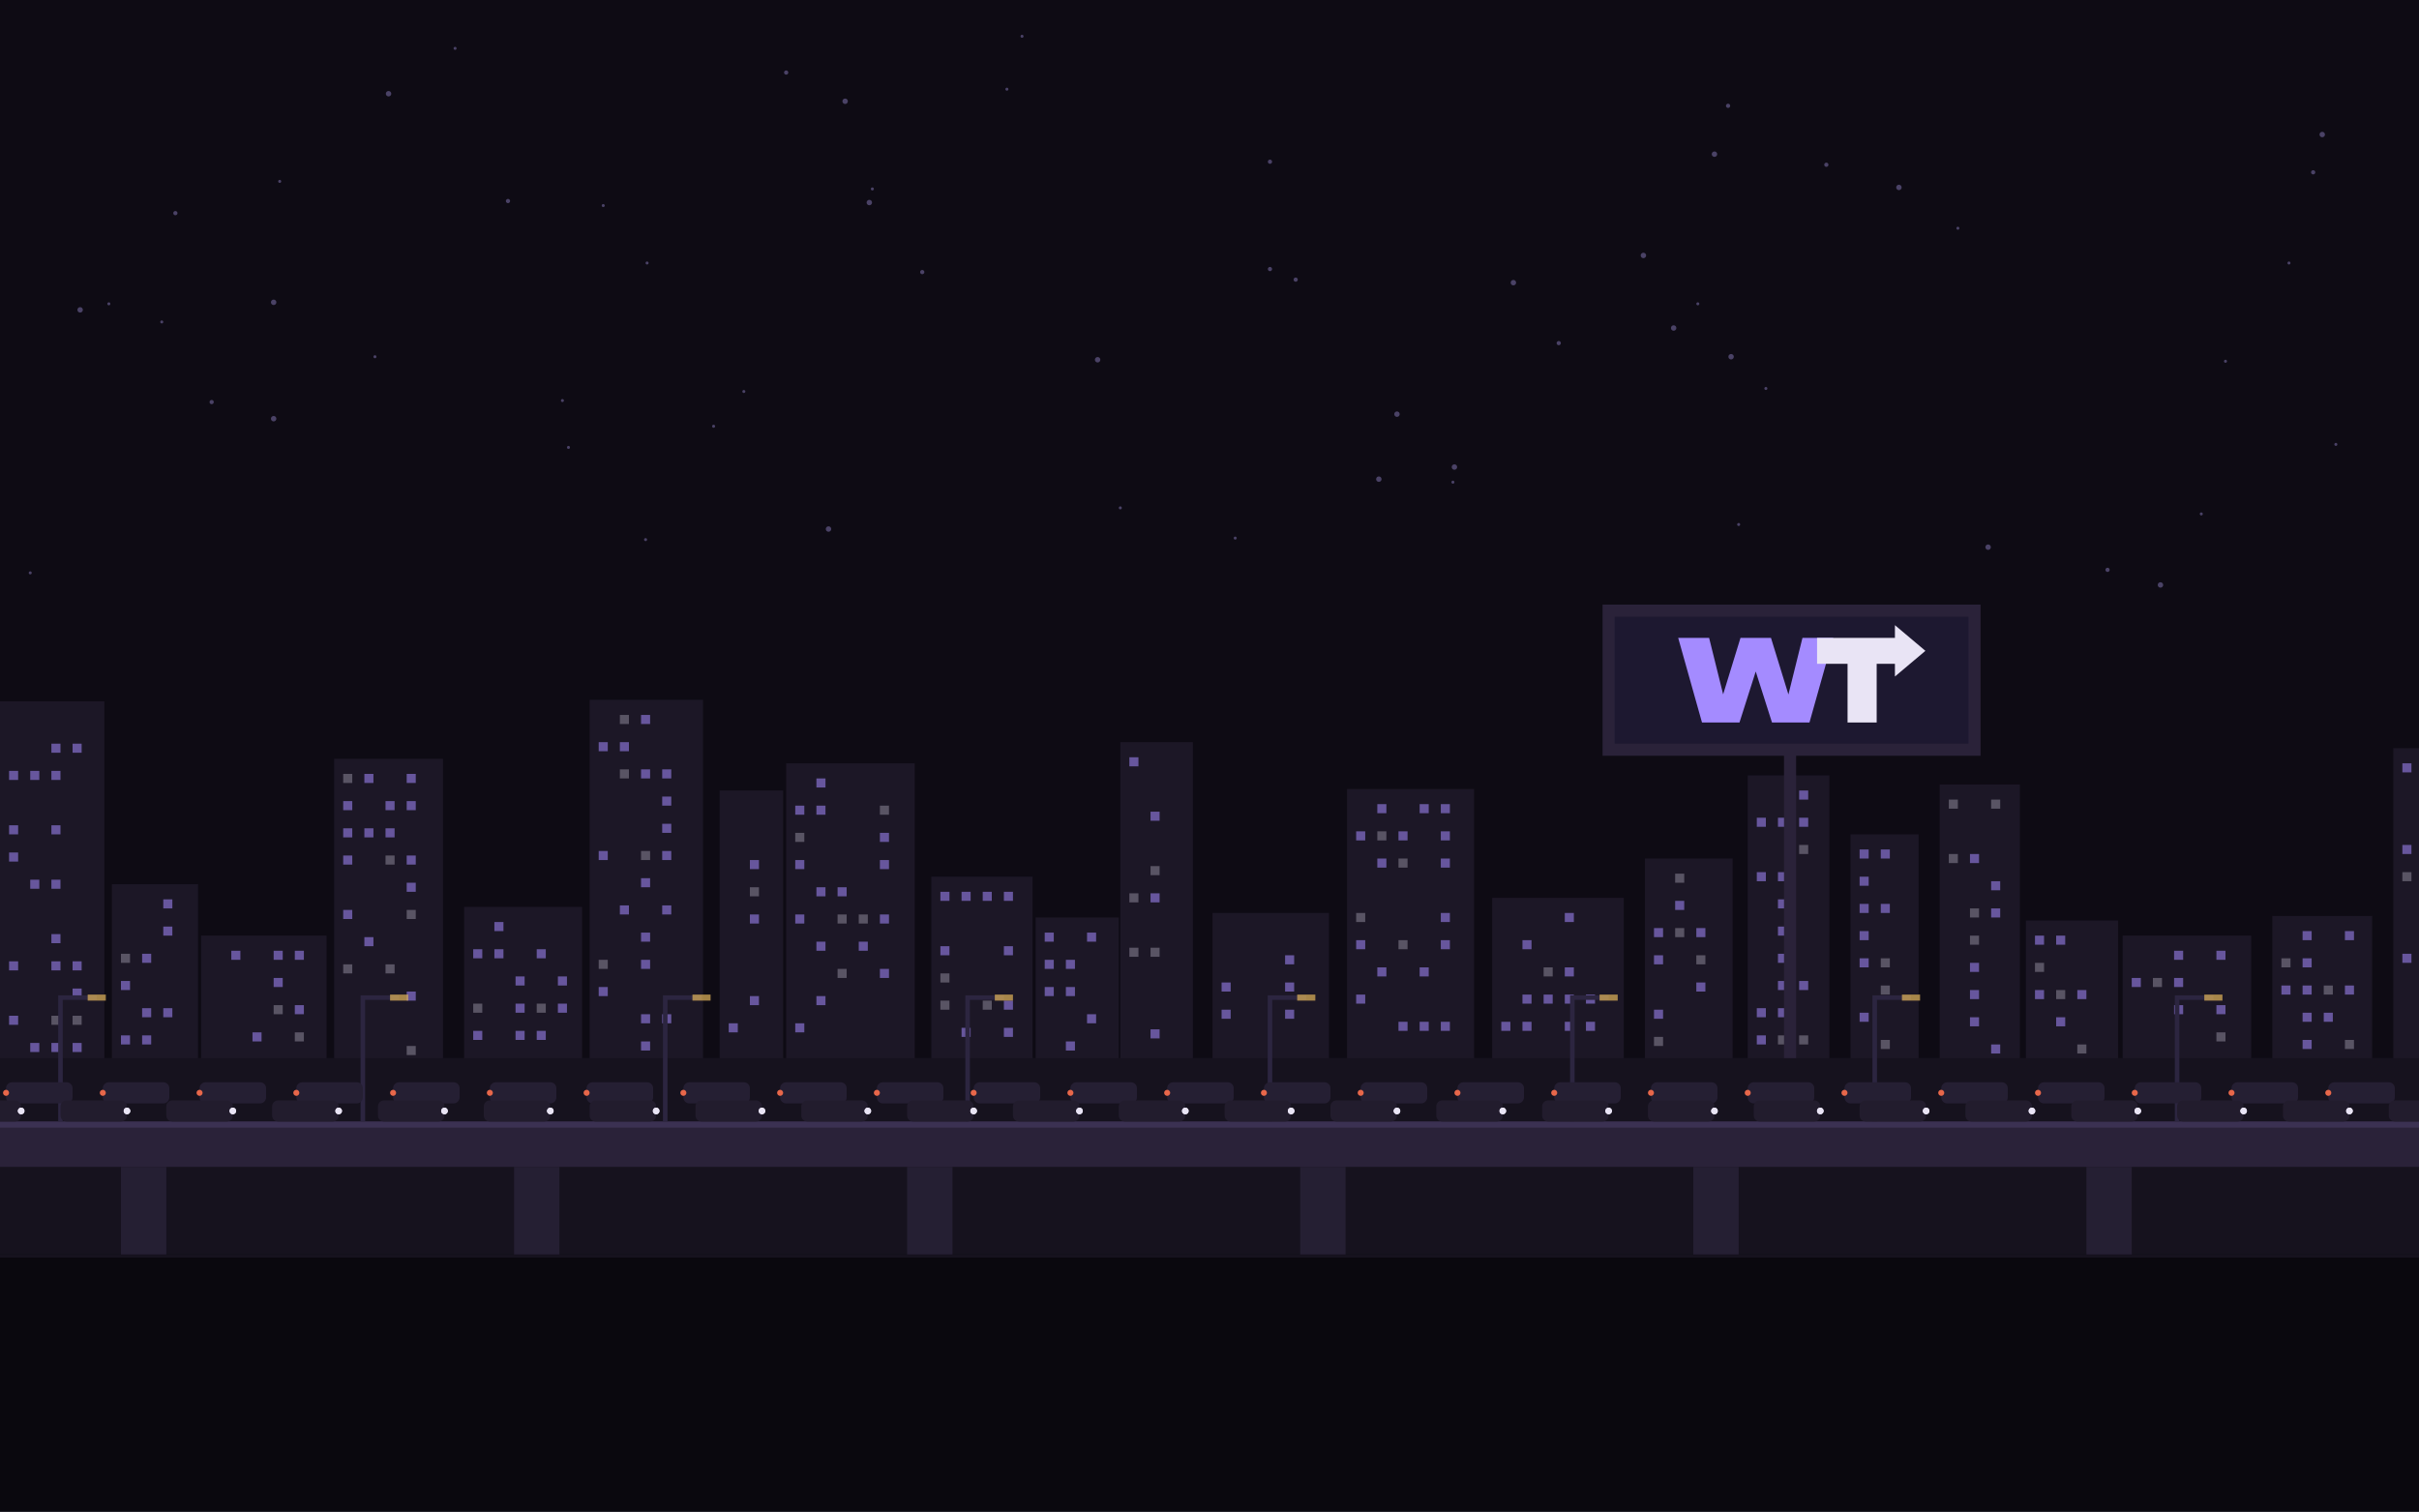
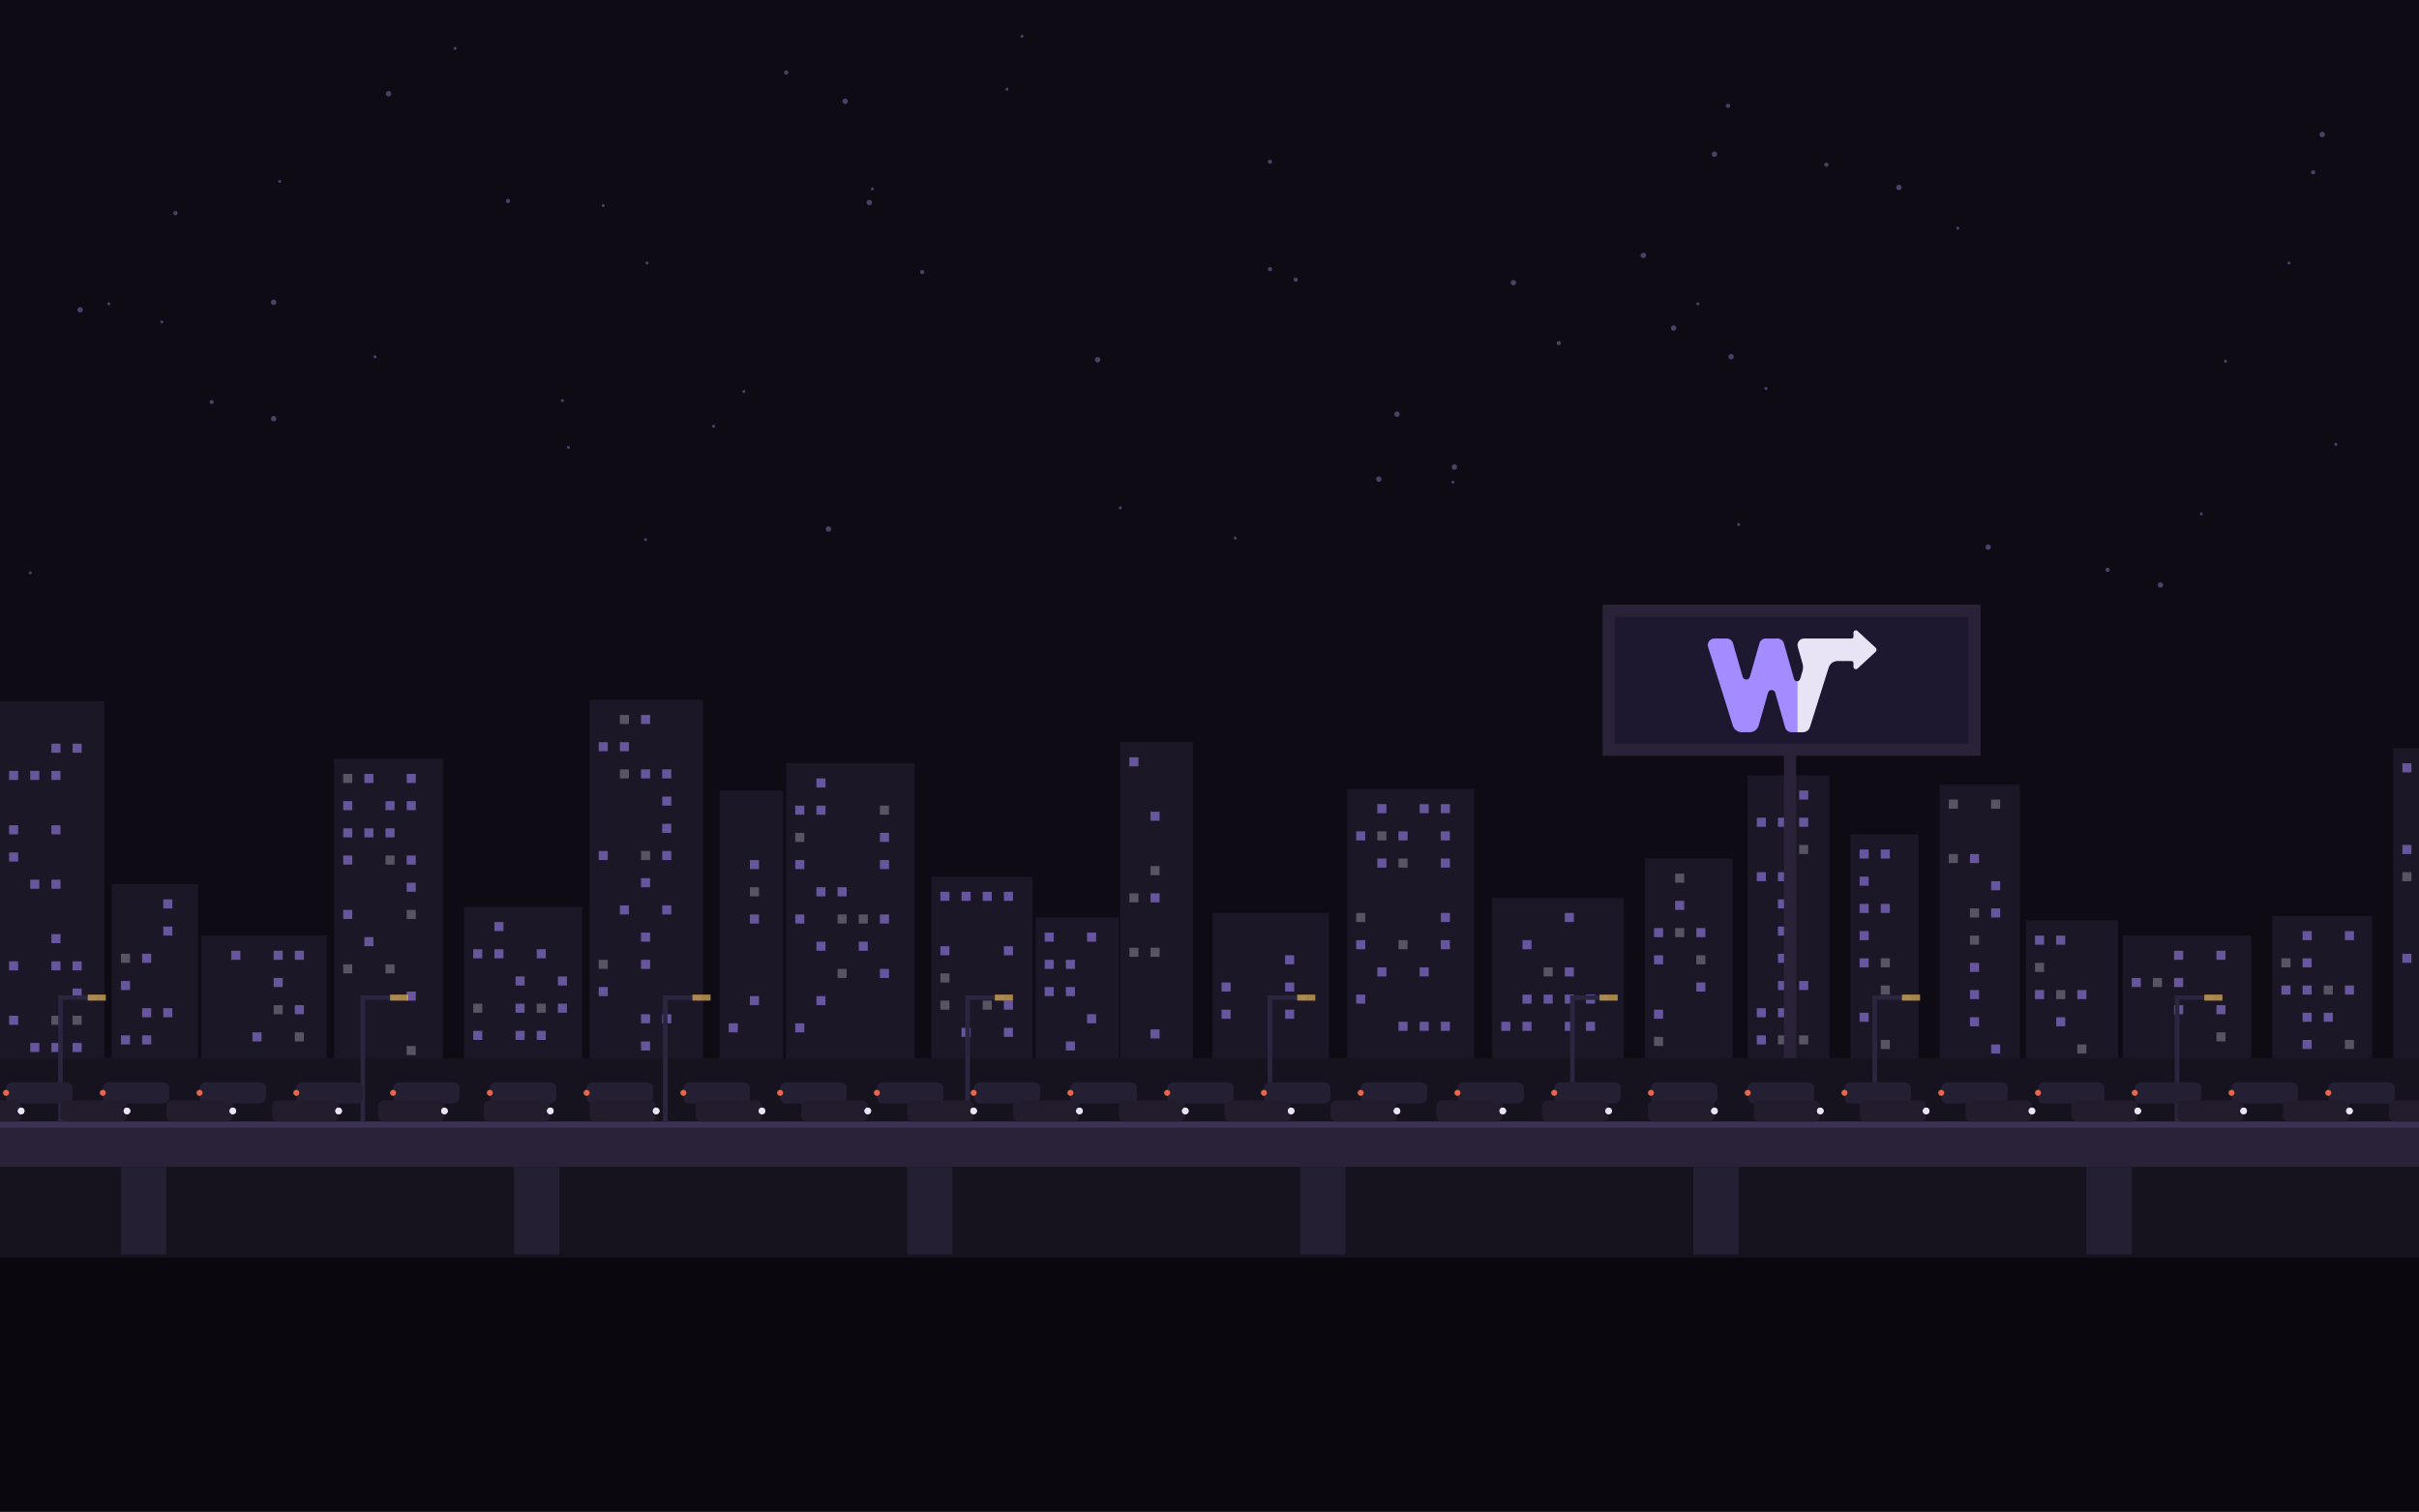
<svg xmlns="http://www.w3.org/2000/svg" viewBox="0 0 1600 1000" preserveAspectRatio="xMidYMax slice" role="img" aria-label="Une autoroute de SUV embouteillée, la nuit">
  <style>
.smoke{animation:drift 31s linear infinite;transform-box:fill-box;transform-origin:50% 100%;opacity:0}
@keyframes drift{0%{transform:translate(0,0) scale(.5);opacity:0}12%{opacity:.95}100%{transform:translate(300px,-360px) scale(2.2);opacity:0}}
.blink{animation:blink 2.6s steps(1) infinite}
@keyframes blink{50%{opacity:.1}}

.lane-a{animation:lanea 50s linear infinite}
@keyframes lanea{from{transform:translateX(-400px)}to{transform:translateX(400px)}}
.lane-b{animation:laneb 38s linear infinite}
@keyframes laneb{from{transform:translateX(400px)}to{transform:translateX(-400px)}}
.board{animation:board 6s steps(1) infinite}
@keyframes board{80%{opacity:.85}83%{opacity:.3}86%{opacity:.85}}
@media (prefers-reduced-motion:reduce){*{animation:none!important}.smoke{opacity:.8}}</style>
  <rect width="1600" height="1000" fill="#0E0B14" />
  <g fill="#4A4266">
    <circle cx="185" cy="120" r="1" />
    <circle cx="1514" cy="174" r="1" />
    <circle cx="1530" cy="114" r="1.4" />
    <circle cx="181" cy="200" r="1.8" />
    <circle cx="1107" cy="217" r="1.8" />
    <circle cx="1031" cy="227" r="1.4" />
    <circle cx="1472" cy="239" r="1" />
    <circle cx="1295" cy="151" r="1" />
    <circle cx="472" cy="282" r="1" />
    <circle cx="1168" cy="257" r="1" />
    <circle cx="107" cy="213" r="1" />
    <circle cx="181" cy="277" r="1.8" />
    <circle cx="399" cy="136" r="1" />
    <circle cx="840" cy="107" r="1.4" />
    <circle cx="676" cy="24" r="1" />
    <circle cx="840" cy="178" r="1.4" />
    <circle cx="741" cy="336" r="1" />
    <circle cx="492" cy="259" r="1" />
    <circle cx="336" cy="133" r="1.4" />
    <circle cx="1134" cy="102" r="1.8" />
    <circle cx="428" cy="174" r="1" />
    <circle cx="1429" cy="387" r="1.8" />
    <circle cx="961" cy="319" r="1" />
    <circle cx="817" cy="356" r="1" />
    <circle cx="520" cy="48" r="1.4" />
    <circle cx="610" cy="180" r="1.4" />
    <circle cx="257" cy="62" r="1.8" />
    <circle cx="924" cy="274" r="1.8" />
    <circle cx="140" cy="266" r="1.4" />
    <circle cx="1123" cy="201" r="1" />
    <circle cx="575" cy="134" r="1.8" />
    <circle cx="1145" cy="236" r="1.8" />
    <circle cx="1208" cy="109" r="1.4" />
    <circle cx="116" cy="141" r="1.4" />
    <circle cx="857" cy="185" r="1.4" />
    <circle cx="1150" cy="347" r="1" />
    <circle cx="72" cy="201" r="1" />
    <circle cx="1001" cy="187" r="1.8" />
    <circle cx="1087" cy="169" r="1.8" />
    <circle cx="548" cy="350" r="1.8" />
    <circle cx="427" cy="357" r="1" />
    <circle cx="376" cy="296" r="1" />
    <circle cx="1394" cy="377" r="1.4" />
    <circle cx="912" cy="317" r="1.8" />
    <circle cx="20" cy="379" r="1" />
    <circle cx="1143" cy="70" r="1.4" />
    <circle cx="372" cy="265" r="1" />
    <circle cx="1315" cy="362" r="1.8" />
    <circle cx="248" cy="236" r="1" />
    <circle cx="577" cy="125" r="1" />
    <circle cx="1456" cy="340" r="1" />
    <circle cx="962" cy="309" r="1.8" />
    <circle cx="1256" cy="124" r="1.8" />
    <circle cx="53" cy="205" r="1.8" />
    <circle cx="559" cy="67" r="1.8" />
    <circle cx="726" cy="238" r="1.8" />
    <circle cx="666" cy="59" r="1" />
    <circle cx="1536" cy="89" r="1.8" />
    <circle cx="301" cy="32" r="1" />
    <circle cx="1545" cy="294" r="1" />
  </g>
  <rect x="0" y="464" width="69" height="256" fill="#1C1726" />
  <rect x="6" y="510" width="6" height="6" fill="#A48BFF" opacity=".55" />
  <rect x="6" y="546" width="6" height="6" fill="#A48BFF" opacity=".55" />
  <rect x="6" y="564" width="6" height="6" fill="#A48BFF" opacity=".55" />
  <rect x="6" y="636" width="6" height="6" fill="#A48BFF" opacity=".55" />
  <rect x="6" y="672" width="6" height="6" fill="#A48BFF" opacity=".55" />
  <rect x="20" y="510" width="6" height="6" fill="#A48BFF" opacity=".55" />
  <rect x="20" y="582" width="6" height="6" fill="#A48BFF" opacity=".55" />
  <rect x="20" y="690" width="6" height="6" fill="#A48BFF" opacity=".55" />
  <rect x="34" y="492" width="6" height="6" fill="#A48BFF" opacity=".55" />
  <rect x="34" y="510" width="6" height="6" fill="#A48BFF" opacity=".55" />
  <rect x="34" y="546" width="6" height="6" fill="#A48BFF" opacity=".55" />
  <rect x="34" y="582" width="6" height="6" fill="#A48BFF" opacity=".55" />
  <rect x="34" y="618" width="6" height="6" fill="#A48BFF" opacity=".55" />
  <rect x="34" y="636" width="6" height="6" fill="#A48BFF" opacity=".55" />
  <rect x="34" y="672" width="6" height="6" fill="#E9E4F5" opacity=".3" />
  <rect x="34" y="690" width="6" height="6" fill="#A48BFF" opacity=".55" />
  <rect x="48" y="492" width="6" height="6" fill="#A48BFF" opacity=".55" />
  <rect x="48" y="636" width="6" height="6" fill="#A48BFF" opacity=".55" />
  <rect x="48" y="654" width="6" height="6" fill="#A48BFF" opacity=".55" />
  <rect x="48" y="672" width="6" height="6" fill="#E9E4F5" opacity=".3" />
  <rect x="48" y="690" width="6" height="6" fill="#A48BFF" opacity=".55" />
  <rect x="74" y="585" width="57" height="135" fill="#1C1726" />
  <rect x="80" y="631" width="6" height="6" fill="#E9E4F5" opacity=".3" />
  <rect x="80" y="649" width="6" height="6" fill="#A48BFF" opacity=".55" />
  <rect x="80" y="685" width="6" height="6" fill="#A48BFF" opacity=".55" />
  <rect x="94" y="631" width="6" height="6" fill="#A48BFF" opacity=".55" />
  <rect x="94" y="667" width="6" height="6" fill="#A48BFF" opacity=".55" />
  <rect x="94" y="685" width="6" height="6" fill="#A48BFF" opacity=".55" />
  <rect x="108" y="595" width="6" height="6" fill="#A48BFF" opacity=".55" />
  <rect x="108" y="613" width="6" height="6" fill="#A48BFF" opacity=".55" />
  <rect x="108" y="667" width="6" height="6" fill="#A48BFF" opacity=".55" />
  <rect x="133" y="619" width="83" height="101" fill="#1C1726" />
  <rect x="153" y="629" width="6" height="6" fill="#A48BFF" opacity=".55" />
  <rect x="167" y="683" width="6" height="6" fill="#A48BFF" opacity=".55" />
  <rect x="181" y="629" width="6" height="6" fill="#A48BFF" opacity=".55" />
  <rect x="181" y="647" width="6" height="6" fill="#A48BFF" opacity=".55" />
  <rect x="181" y="665" width="6" height="6" fill="#E9E4F5" opacity=".3" />
  <rect x="195" y="629" width="6" height="6" fill="#A48BFF" opacity=".55" />
  <rect x="195" y="665" width="6" height="6" fill="#A48BFF" opacity=".55" />
  <rect x="195" y="683" width="6" height="6" fill="#E9E4F5" opacity=".3" />
  <rect x="221" y="502" width="72" height="218" fill="#1C1726" />
  <rect x="227" y="512" width="6" height="6" fill="#E9E4F5" opacity=".3" />
  <rect x="227" y="530" width="6" height="6" fill="#A48BFF" opacity=".55" />
  <rect x="227" y="548" width="6" height="6" fill="#A48BFF" opacity=".55" />
  <rect x="227" y="566" width="6" height="6" fill="#A48BFF" opacity=".55" />
  <rect x="227" y="602" width="6" height="6" fill="#A48BFF" opacity=".55" />
  <rect x="227" y="638" width="6" height="6" fill="#E9E4F5" opacity=".3" />
  <rect x="241" y="512" width="6" height="6" fill="#A48BFF" opacity=".55" />
  <rect x="241" y="548" width="6" height="6" fill="#A48BFF" opacity=".55" />
  <rect x="241" y="620" width="6" height="6" fill="#A48BFF" opacity=".55" />
  <rect x="255" y="530" width="6" height="6" fill="#A48BFF" opacity=".55" />
  <rect x="255" y="548" width="6" height="6" fill="#A48BFF" opacity=".55" />
  <rect x="255" y="566" width="6" height="6" fill="#E9E4F5" opacity=".3" />
  <rect x="255" y="638" width="6" height="6" fill="#E9E4F5" opacity=".3" />
  <rect x="269" y="512" width="6" height="6" fill="#A48BFF" opacity=".55" />
  <rect x="269" y="530" width="6" height="6" fill="#A48BFF" opacity=".55" />
  <rect x="269" y="566" width="6" height="6" fill="#A48BFF" opacity=".55" />
  <rect x="269" y="584" width="6" height="6" fill="#A48BFF" opacity=".55" />
  <rect x="269" y="602" width="6" height="6" fill="#E9E4F5" opacity=".3" />
  <rect x="269" y="656" width="6" height="6" fill="#A48BFF" opacity=".55" />
  <rect x="269" y="692" width="6" height="6" fill="#E9E4F5" opacity=".3" />
  <rect x="307" y="600" width="78" height="120" fill="#1C1726" />
  <rect x="313" y="628" width="6" height="6" fill="#A48BFF" opacity=".55" />
  <rect x="313" y="664" width="6" height="6" fill="#E9E4F5" opacity=".3" />
  <rect x="313" y="682" width="6" height="6" fill="#A48BFF" opacity=".55" />
  <rect x="327" y="610" width="6" height="6" fill="#A48BFF" opacity=".55" />
  <rect x="327" y="628" width="6" height="6" fill="#A48BFF" opacity=".55" />
  <rect x="341" y="646" width="6" height="6" fill="#A48BFF" opacity=".55" />
  <rect x="341" y="664" width="6" height="6" fill="#A48BFF" opacity=".55" />
  <rect x="341" y="682" width="6" height="6" fill="#A48BFF" opacity=".55" />
  <rect x="355" y="628" width="6" height="6" fill="#A48BFF" opacity=".55" />
  <rect x="355" y="664" width="6" height="6" fill="#E9E4F5" opacity=".3" />
  <rect x="355" y="682" width="6" height="6" fill="#A48BFF" opacity=".55" />
  <rect x="369" y="646" width="6" height="6" fill="#A48BFF" opacity=".55" />
  <rect x="369" y="664" width="6" height="6" fill="#A48BFF" opacity=".55" />
  <rect x="390" y="463" width="75" height="257" fill="#1C1726" />
  <rect x="396" y="491" width="6" height="6" fill="#A48BFF" opacity=".55" />
  <rect x="396" y="563" width="6" height="6" fill="#A48BFF" opacity=".55" />
  <rect x="396" y="635" width="6" height="6" fill="#E9E4F5" opacity=".3" />
  <rect x="396" y="653" width="6" height="6" fill="#A48BFF" opacity=".55" />
  <rect x="410" y="473" width="6" height="6" fill="#E9E4F5" opacity=".3" />
  <rect x="410" y="491" width="6" height="6" fill="#A48BFF" opacity=".55" />
  <rect x="410" y="509" width="6" height="6" fill="#E9E4F5" opacity=".3" />
  <rect x="410" y="599" width="6" height="6" fill="#A48BFF" opacity=".55" />
  <rect x="424" y="473" width="6" height="6" fill="#A48BFF" opacity=".55" />
  <rect x="424" y="509" width="6" height="6" fill="#A48BFF" opacity=".55" />
  <rect x="424" y="563" width="6" height="6" fill="#E9E4F5" opacity=".3" />
  <rect x="424" y="581" width="6" height="6" fill="#A48BFF" opacity=".55" />
  <rect x="424" y="617" width="6" height="6" fill="#A48BFF" opacity=".55" />
  <rect x="424" y="635" width="6" height="6" fill="#A48BFF" opacity=".55" />
  <rect x="424" y="671" width="6" height="6" fill="#A48BFF" opacity=".55" />
  <rect x="424" y="689" width="6" height="6" fill="#A48BFF" opacity=".55" />
  <rect x="438" y="509" width="6" height="6" fill="#A48BFF" opacity=".55" />
  <rect x="438" y="527" width="6" height="6" fill="#A48BFF" opacity=".55" />
  <rect x="438" y="545" width="6" height="6" fill="#A48BFF" opacity=".55" />
  <rect x="438" y="563" width="6" height="6" fill="#A48BFF" opacity=".55" />
  <rect x="438" y="599" width="6" height="6" fill="#A48BFF" opacity=".55" />
  <rect x="438" y="671" width="6" height="6" fill="#A48BFF" opacity=".55" />
  <rect x="476" y="523" width="42" height="197" fill="#1C1726" />
  <rect x="482" y="677" width="6" height="6" fill="#A48BFF" opacity=".55" />
  <rect x="496" y="569" width="6" height="6" fill="#A48BFF" opacity=".55" />
  <rect x="496" y="587" width="6" height="6" fill="#E9E4F5" opacity=".3" />
  <rect x="496" y="605" width="6" height="6" fill="#A48BFF" opacity=".55" />
  <rect x="496" y="659" width="6" height="6" fill="#A48BFF" opacity=".55" />
  <rect x="520" y="505" width="85" height="215" fill="#1C1726" />
  <rect x="526" y="533" width="6" height="6" fill="#A48BFF" opacity=".55" />
  <rect x="526" y="551" width="6" height="6" fill="#E9E4F5" opacity=".3" />
  <rect x="526" y="569" width="6" height="6" fill="#A48BFF" opacity=".55" />
  <rect x="526" y="605" width="6" height="6" fill="#A48BFF" opacity=".55" />
  <rect x="526" y="677" width="6" height="6" fill="#A48BFF" opacity=".55" />
  <rect x="540" y="515" width="6" height="6" fill="#A48BFF" opacity=".55" />
  <rect x="540" y="533" width="6" height="6" fill="#A48BFF" opacity=".55" />
  <rect x="540" y="587" width="6" height="6" fill="#A48BFF" opacity=".55" />
  <rect x="540" y="623" width="6" height="6" fill="#A48BFF" opacity=".55" />
  <rect x="540" y="659" width="6" height="6" fill="#A48BFF" opacity=".55" />
  <rect x="554" y="587" width="6" height="6" fill="#A48BFF" opacity=".55" />
  <rect x="554" y="605" width="6" height="6" fill="#E9E4F5" opacity=".3" />
  <rect x="554" y="641" width="6" height="6" fill="#E9E4F5" opacity=".3" />
  <rect x="568" y="605" width="6" height="6" fill="#E9E4F5" opacity=".3" />
  <rect x="568" y="623" width="6" height="6" fill="#A48BFF" opacity=".55" />
  <rect x="582" y="533" width="6" height="6" fill="#E9E4F5" opacity=".3" />
  <rect x="582" y="551" width="6" height="6" fill="#A48BFF" opacity=".55" />
  <rect x="582" y="569" width="6" height="6" fill="#A48BFF" opacity=".55" />
  <rect x="582" y="605" width="6" height="6" fill="#A48BFF" opacity=".55" />
  <rect x="582" y="641" width="6" height="6" fill="#A48BFF" opacity=".55" />
  <rect x="616" y="580" width="67" height="140" fill="#1C1726" />
  <rect x="622" y="590" width="6" height="6" fill="#A48BFF" opacity=".55" />
  <rect x="622" y="626" width="6" height="6" fill="#A48BFF" opacity=".55" />
  <rect x="622" y="644" width="6" height="6" fill="#E9E4F5" opacity=".3" />
  <rect x="622" y="662" width="6" height="6" fill="#E9E4F5" opacity=".3" />
  <rect x="636" y="590" width="6" height="6" fill="#A48BFF" opacity=".55" />
  <rect x="636" y="680" width="6" height="6" fill="#A48BFF" opacity=".55" />
  <rect x="650" y="590" width="6" height="6" fill="#A48BFF" opacity=".55" />
  <rect x="650" y="662" width="6" height="6" fill="#E9E4F5" opacity=".3" />
  <rect x="664" y="590" width="6" height="6" fill="#A48BFF" opacity=".55" />
  <rect x="664" y="626" width="6" height="6" fill="#A48BFF" opacity=".55" />
  <rect x="664" y="662" width="6" height="6" fill="#A48BFF" opacity=".55" />
  <rect x="664" y="680" width="6" height="6" fill="#A48BFF" opacity=".55" />
  <rect x="685" y="607" width="55" height="113" fill="#1C1726" />
  <rect x="691" y="617" width="6" height="6" fill="#A48BFF" opacity=".55" />
  <rect x="691" y="635" width="6" height="6" fill="#A48BFF" opacity=".55" />
  <rect x="691" y="653" width="6" height="6" fill="#A48BFF" opacity=".55" />
  <rect x="705" y="635" width="6" height="6" fill="#A48BFF" opacity=".55" />
  <rect x="705" y="653" width="6" height="6" fill="#A48BFF" opacity=".55" />
  <rect x="705" y="689" width="6" height="6" fill="#A48BFF" opacity=".55" />
  <rect x="719" y="617" width="6" height="6" fill="#A48BFF" opacity=".55" />
  <rect x="719" y="671" width="6" height="6" fill="#A48BFF" opacity=".55" />
  <rect x="741" y="491" width="48" height="229" fill="#1C1726" />
  <rect x="747" y="501" width="6" height="6" fill="#A48BFF" opacity=".55" />
  <rect x="747" y="591" width="6" height="6" fill="#E9E4F5" opacity=".3" />
  <rect x="747" y="627" width="6" height="6" fill="#E9E4F5" opacity=".3" />
  <rect x="761" y="537" width="6" height="6" fill="#A48BFF" opacity=".55" />
  <rect x="761" y="573" width="6" height="6" fill="#E9E4F5" opacity=".3" />
  <rect x="761" y="591" width="6" height="6" fill="#A48BFF" opacity=".55" />
  <rect x="761" y="627" width="6" height="6" fill="#E9E4F5" opacity=".3" />
  <rect x="761" y="681" width="6" height="6" fill="#A48BFF" opacity=".55" />
  <rect x="802" y="604" width="77" height="116" fill="#1C1726" />
  <rect x="808" y="650" width="6" height="6" fill="#A48BFF" opacity=".55" />
  <rect x="808" y="668" width="6" height="6" fill="#A48BFF" opacity=".55" />
  <rect x="850" y="632" width="6" height="6" fill="#A48BFF" opacity=".55" />
  <rect x="850" y="650" width="6" height="6" fill="#A48BFF" opacity=".55" />
  <rect x="850" y="668" width="6" height="6" fill="#A48BFF" opacity=".55" />
  <rect x="891" y="522" width="84" height="198" fill="#1C1726" />
  <rect x="897" y="550" width="6" height="6" fill="#A48BFF" opacity=".55" />
  <rect x="897" y="604" width="6" height="6" fill="#E9E4F5" opacity=".3" />
  <rect x="897" y="622" width="6" height="6" fill="#A48BFF" opacity=".55" />
  <rect x="897" y="658" width="6" height="6" fill="#A48BFF" opacity=".55" />
  <rect x="911" y="532" width="6" height="6" fill="#A48BFF" opacity=".55" />
  <rect x="911" y="550" width="6" height="6" fill="#E9E4F5" opacity=".3" />
  <rect x="911" y="568" width="6" height="6" fill="#A48BFF" opacity=".55" />
  <rect x="911" y="640" width="6" height="6" fill="#A48BFF" opacity=".55" />
  <rect x="925" y="550" width="6" height="6" fill="#A48BFF" opacity=".55" />
  <rect x="925" y="568" width="6" height="6" fill="#E9E4F5" opacity=".3" />
  <rect x="925" y="622" width="6" height="6" fill="#E9E4F5" opacity=".3" />
  <rect x="925" y="676" width="6" height="6" fill="#A48BFF" opacity=".55" />
  <rect x="939" y="532" width="6" height="6" fill="#A48BFF" opacity=".55" />
  <rect x="939" y="640" width="6" height="6" fill="#A48BFF" opacity=".55" />
  <rect x="939" y="676" width="6" height="6" fill="#A48BFF" opacity=".55" />
  <rect x="953" y="532" width="6" height="6" fill="#A48BFF" opacity=".55" />
  <rect x="953" y="550" width="6" height="6" fill="#A48BFF" opacity=".55" />
  <rect x="953" y="568" width="6" height="6" fill="#A48BFF" opacity=".55" />
  <rect x="953" y="604" width="6" height="6" fill="#A48BFF" opacity=".55" />
  <rect x="953" y="622" width="6" height="6" fill="#A48BFF" opacity=".55" />
  <rect x="953" y="676" width="6" height="6" fill="#A48BFF" opacity=".55" />
  <rect x="987" y="594" width="87" height="126" fill="#1C1726" />
  <rect x="993" y="676" width="6" height="6" fill="#A48BFF" opacity=".55" />
  <rect x="1007" y="622" width="6" height="6" fill="#A48BFF" opacity=".55" />
  <rect x="1007" y="658" width="6" height="6" fill="#A48BFF" opacity=".55" />
  <rect x="1007" y="676" width="6" height="6" fill="#A48BFF" opacity=".55" />
  <rect x="1021" y="640" width="6" height="6" fill="#E9E4F5" opacity=".3" />
  <rect x="1021" y="658" width="6" height="6" fill="#A48BFF" opacity=".55" />
  <rect x="1035" y="604" width="6" height="6" fill="#A48BFF" opacity=".55" />
  <rect x="1035" y="640" width="6" height="6" fill="#A48BFF" opacity=".55" />
  <rect x="1035" y="658" width="6" height="6" fill="#A48BFF" opacity=".55" />
  <rect x="1035" y="676" width="6" height="6" fill="#A48BFF" opacity=".55" />
  <rect x="1049" y="658" width="6" height="6" fill="#A48BFF" opacity=".55" />
  <rect x="1049" y="676" width="6" height="6" fill="#A48BFF" opacity=".55" />
  <rect x="1088" y="568" width="58" height="152" fill="#1C1726" />
  <rect x="1094" y="614" width="6" height="6" fill="#A48BFF" opacity=".55" />
  <rect x="1094" y="632" width="6" height="6" fill="#A48BFF" opacity=".55" />
  <rect x="1094" y="668" width="6" height="6" fill="#A48BFF" opacity=".55" />
  <rect x="1094" y="686" width="6" height="6" fill="#E9E4F5" opacity=".3" />
  <rect x="1108" y="578" width="6" height="6" fill="#E9E4F5" opacity=".3" />
  <rect x="1108" y="596" width="6" height="6" fill="#A48BFF" opacity=".55" />
  <rect x="1108" y="614" width="6" height="6" fill="#E9E4F5" opacity=".3" />
  <rect x="1122" y="614" width="6" height="6" fill="#A48BFF" opacity=".55" />
  <rect x="1122" y="632" width="6" height="6" fill="#E9E4F5" opacity=".3" />
  <rect x="1122" y="650" width="6" height="6" fill="#A48BFF" opacity=".55" />
  <rect x="1156" y="513" width="54" height="207" fill="#1C1726" />
  <rect x="1162" y="541" width="6" height="6" fill="#A48BFF" opacity=".55" />
  <rect x="1162" y="577" width="6" height="6" fill="#A48BFF" opacity=".55" />
  <rect x="1162" y="667" width="6" height="6" fill="#A48BFF" opacity=".55" />
  <rect x="1162" y="685" width="6" height="6" fill="#A48BFF" opacity=".55" />
  <rect x="1176" y="541" width="6" height="6" fill="#A48BFF" opacity=".55" />
  <rect x="1176" y="577" width="6" height="6" fill="#A48BFF" opacity=".55" />
  <rect x="1176" y="595" width="6" height="6" fill="#A48BFF" opacity=".55" />
  <rect x="1176" y="613" width="6" height="6" fill="#A48BFF" opacity=".55" />
  <rect x="1176" y="631" width="6" height="6" fill="#A48BFF" opacity=".55" />
  <rect x="1176" y="649" width="6" height="6" fill="#A48BFF" opacity=".55" />
  <rect x="1176" y="667" width="6" height="6" fill="#A48BFF" opacity=".55" />
  <rect x="1176" y="685" width="6" height="6" fill="#E9E4F5" opacity=".3" />
  <rect x="1190" y="523" width="6" height="6" fill="#A48BFF" opacity=".55" />
  <rect x="1190" y="541" width="6" height="6" fill="#A48BFF" opacity=".55" />
  <rect x="1190" y="559" width="6" height="6" fill="#E9E4F5" opacity=".3" />
  <rect x="1190" y="649" width="6" height="6" fill="#A48BFF" opacity=".55" />
  <rect x="1190" y="685" width="6" height="6" fill="#E9E4F5" opacity=".3" />
  <rect x="1224" y="552" width="45" height="168" fill="#1C1726" />
  <rect x="1230" y="562" width="6" height="6" fill="#A48BFF" opacity=".55" />
  <rect x="1230" y="580" width="6" height="6" fill="#A48BFF" opacity=".55" />
  <rect x="1230" y="598" width="6" height="6" fill="#A48BFF" opacity=".55" />
  <rect x="1230" y="616" width="6" height="6" fill="#A48BFF" opacity=".55" />
  <rect x="1230" y="634" width="6" height="6" fill="#A48BFF" opacity=".55" />
  <rect x="1230" y="670" width="6" height="6" fill="#A48BFF" opacity=".55" />
  <rect x="1244" y="562" width="6" height="6" fill="#A48BFF" opacity=".55" />
  <rect x="1244" y="598" width="6" height="6" fill="#A48BFF" opacity=".55" />
  <rect x="1244" y="634" width="6" height="6" fill="#E9E4F5" opacity=".3" />
  <rect x="1244" y="652" width="6" height="6" fill="#E9E4F5" opacity=".3" />
  <rect x="1244" y="688" width="6" height="6" fill="#E9E4F5" opacity=".3" />
  <rect x="1283" y="519" width="53" height="201" fill="#1C1726" />
  <rect x="1289" y="529" width="6" height="6" fill="#E9E4F5" opacity=".3" />
  <rect x="1289" y="565" width="6" height="6" fill="#E9E4F5" opacity=".3" />
  <rect x="1303" y="565" width="6" height="6" fill="#A48BFF" opacity=".55" />
  <rect x="1303" y="601" width="6" height="6" fill="#E9E4F5" opacity=".3" />
  <rect x="1303" y="619" width="6" height="6" fill="#E9E4F5" opacity=".3" />
  <rect x="1303" y="637" width="6" height="6" fill="#A48BFF" opacity=".55" />
  <rect x="1303" y="655" width="6" height="6" fill="#A48BFF" opacity=".55" />
  <rect x="1303" y="673" width="6" height="6" fill="#A48BFF" opacity=".55" />
  <rect x="1317" y="529" width="6" height="6" fill="#E9E4F5" opacity=".3" />
  <rect x="1317" y="583" width="6" height="6" fill="#A48BFF" opacity=".55" />
  <rect x="1317" y="601" width="6" height="6" fill="#A48BFF" opacity=".55" />
  <rect x="1317" y="691" width="6" height="6" fill="#A48BFF" opacity=".55" />
  <rect x="1340" y="609" width="61" height="111" fill="#1C1726" />
  <rect x="1346" y="619" width="6" height="6" fill="#A48BFF" opacity=".55" />
  <rect x="1346" y="637" width="6" height="6" fill="#E9E4F5" opacity=".3" />
  <rect x="1346" y="655" width="6" height="6" fill="#A48BFF" opacity=".55" />
  <rect x="1360" y="619" width="6" height="6" fill="#A48BFF" opacity=".55" />
  <rect x="1360" y="655" width="6" height="6" fill="#E9E4F5" opacity=".3" />
  <rect x="1360" y="673" width="6" height="6" fill="#A48BFF" opacity=".55" />
  <rect x="1374" y="655" width="6" height="6" fill="#A48BFF" opacity=".55" />
  <rect x="1374" y="691" width="6" height="6" fill="#E9E4F5" opacity=".3" />
  <rect x="1404" y="619" width="85" height="101" fill="#1C1726" />
  <rect x="1410" y="647" width="6" height="6" fill="#A48BFF" opacity=".55" />
  <rect x="1424" y="647" width="6" height="6" fill="#E9E4F5" opacity=".3" />
  <rect x="1438" y="629" width="6" height="6" fill="#A48BFF" opacity=".55" />
  <rect x="1438" y="647" width="6" height="6" fill="#A48BFF" opacity=".55" />
  <rect x="1438" y="665" width="6" height="6" fill="#A48BFF" opacity=".55" />
  <rect x="1466" y="629" width="6" height="6" fill="#A48BFF" opacity=".55" />
  <rect x="1466" y="665" width="6" height="6" fill="#A48BFF" opacity=".55" />
  <rect x="1466" y="683" width="6" height="6" fill="#E9E4F5" opacity=".3" />
  <rect x="1503" y="606" width="66" height="114" fill="#1C1726" />
  <rect x="1509" y="634" width="6" height="6" fill="#E9E4F5" opacity=".3" />
  <rect x="1509" y="652" width="6" height="6" fill="#A48BFF" opacity=".55" />
  <rect x="1523" y="616" width="6" height="6" fill="#A48BFF" opacity=".55" />
  <rect x="1523" y="634" width="6" height="6" fill="#A48BFF" opacity=".55" />
  <rect x="1523" y="652" width="6" height="6" fill="#A48BFF" opacity=".55" />
  <rect x="1523" y="670" width="6" height="6" fill="#A48BFF" opacity=".55" />
  <rect x="1523" y="688" width="6" height="6" fill="#A48BFF" opacity=".55" />
  <rect x="1537" y="652" width="6" height="6" fill="#E9E4F5" opacity=".3" />
  <rect x="1537" y="670" width="6" height="6" fill="#A48BFF" opacity=".55" />
  <rect x="1551" y="616" width="6" height="6" fill="#A48BFF" opacity=".55" />
  <rect x="1551" y="652" width="6" height="6" fill="#A48BFF" opacity=".55" />
  <rect x="1551" y="688" width="6" height="6" fill="#E9E4F5" opacity=".3" />
  <rect x="1583" y="495" width="64" height="225" fill="#1C1726" />
  <rect x="1589" y="505" width="6" height="6" fill="#A48BFF" opacity=".55" />
  <rect x="1589" y="559" width="6" height="6" fill="#A48BFF" opacity=".55" />
  <rect x="1589" y="577" width="6" height="6" fill="#E9E4F5" opacity=".3" />
  <rect x="1589" y="631" width="6" height="6" fill="#A48BFF" opacity=".55" />
  <rect x="1603" y="505" width="6" height="6" fill="#E9E4F5" opacity=".3" />
  <rect x="1603" y="541" width="6" height="6" fill="#A48BFF" opacity=".55" />
  <rect x="1603" y="631" width="6" height="6" fill="#A48BFF" opacity=".55" />
  <rect x="1603" y="685" width="6" height="6" fill="#A48BFF" opacity=".55" />
  <rect x="1617" y="541" width="6" height="6" fill="#A48BFF" opacity=".55" />
  <rect x="1617" y="577" width="6" height="6" fill="#A48BFF" opacity=".55" />
  <rect x="1617" y="613" width="6" height="6" fill="#E9E4F5" opacity=".3" />
  <rect x="1617" y="649" width="6" height="6" fill="#E9E4F5" opacity=".3" />
  <rect x="1631" y="505" width="6" height="6" fill="#E9E4F5" opacity=".3" />
  <rect x="1631" y="523" width="6" height="6" fill="#A48BFF" opacity=".55" />
  <rect x="1631" y="541" width="6" height="6" fill="#E9E4F5" opacity=".3" />
  <rect x="1631" y="577" width="6" height="6" fill="#A48BFF" opacity=".55" />
  <rect x="1631" y="613" width="6" height="6" fill="#A48BFF" opacity=".55" />
  <rect x="1631" y="667" width="6" height="6" fill="#A48BFF" opacity=".55" />
  <rect y="700" width="1600" height="300" fill="#16121E" />
  <rect x="1180" y="480" width="8" height="220" fill="#2A2239" />
  <rect x="1060" y="400" width="250" height="100" fill="#2A2239" />
  <g class="board">
    <rect x="1068" y="408" width="234" height="84" fill="#1D1830" />
-     <g transform="translate(1110 422) scale(.56)">
-       <path d="M135.733 84.8 125.733 84.933 146.8 0H183.2L155.067 100H110.8L84.933 18.8H98.267L72.4 100H28.133L0 0H36.533L57.6 84.8L47.6 84.667L73.6 0H109.6Z" fill="#A48BFF" />
-       <path d="M200.048 14.8H234.448V100H200.048ZM164.048 0H258V30.667H164.048ZM256 -15L292 15.333L256 45.667Z" fill="#E9E4F5" />
+     <g transform="translate(1128 415) scale(.62)">
+       <path d="M2.87 21.1A7 7 0 0 1 9.54 12L22.73 12A7 7 0 0 1 29.46 17.07L39.76 52.91A4 4 0 0 0 47.45 52.9L57.65 17.08A7 7 0 0 1 64.38 12L77.01 12A7 7 0 0 1 83.75 17.08L94.57 55.1A3.42 3.42 0 0 0 97.86 57.59L97.86 112L91.95 112A7.22 7.22 0 0 1 85.01 106.76L74.5 69.85A4 4 0 0 0 66.8 69.85L56.87 104.74A10 10 0 0 1 47.25 112L38.83 112A10 10 0 0 1 29.3 105Z" fill="#A48BFF" />
+       <path d="M98.54 20.92A7 7 0 0 1 105.27 12L155.9 12A2.1 2.1 0 0 0 158 9.9L158 5.76A2.52 2.52 0 0 1 162.23 3.91L181.61 21.8A3 3 0 0 1 181.61 26.2L162.23 44.09A2.52 2.52 0 0 1 158 42.24L158 38.1A2.1 2.1 0 0 0 155.9 36L141.07 36A10 10 0 0 0 131.54 43L111.52 106.53A7.82 7.82 0 0 1 104.07 112L97.86 112L97.86 57.59A3.42 3.42 0 0 0 101.15 55.11L103.63 46.55A14 14 0 0 0 103.64 38.83Z" fill="#E9E4F5" />
    </g>
  </g>
  <rect y="742" width="1600" height="30" fill="#2A2239" />
  <rect y="742" width="1600" height="4" fill="#3B3152" />
  <rect x="80" y="772" width="30" height="60" fill="#251F33" />
  <rect x="340" y="772" width="30" height="60" fill="#251F33" />
  <rect x="600" y="772" width="30" height="60" fill="#251F33" />
  <rect x="860" y="772" width="30" height="60" fill="#251F33" />
  <rect x="1120" y="772" width="30" height="60" fill="#251F33" />
  <rect x="1380" y="772" width="30" height="60" fill="#251F33" />
  <path d="M40 742 V660 h24" stroke="#2C2540" stroke-width="3" fill="none" />
  <rect x="58" y="658" width="12" height="4" fill="#E2B55A" opacity=".7" />
  <path d="M240 742 V660 h24" stroke="#2C2540" stroke-width="3" fill="none" />
  <rect x="258" y="658" width="12" height="4" fill="#E2B55A" opacity=".7" />
  <path d="M440 742 V660 h24" stroke="#2C2540" stroke-width="3" fill="none" />
  <rect x="458" y="658" width="12" height="4" fill="#E2B55A" opacity=".7" />
  <path d="M640 742 V660 h24" stroke="#2C2540" stroke-width="3" fill="none" />
  <rect x="658" y="658" width="12" height="4" fill="#E2B55A" opacity=".7" />
  <path d="M840 742 V660 h24" stroke="#2C2540" stroke-width="3" fill="none" />
  <rect x="858" y="658" width="12" height="4" fill="#E2B55A" opacity=".7" />
  <path d="M1040 742 V660 h24" stroke="#2C2540" stroke-width="3" fill="none" />
  <rect x="1058" y="658" width="12" height="4" fill="#E2B55A" opacity=".7" />
  <path d="M1240 742 V660 h24" stroke="#2C2540" stroke-width="3" fill="none" />
  <rect x="1258" y="658" width="12" height="4" fill="#E2B55A" opacity=".7" />
  <path d="M1440 742 V660 h24" stroke="#2C2540" stroke-width="3" fill="none" />
  <rect x="1458" y="658" width="12" height="4" fill="#E2B55A" opacity=".7" />
  <g class="lane-b">
    <rect x="-380" y="716" width="44" height="14" rx="4" fill="#251F33" />
    <circle cx="-380" cy="723" r="2" fill="#E8674A" />
    <rect x="-316" y="716" width="44" height="14" rx="4" fill="#251F33" />
    <circle cx="-316" cy="723" r="2" fill="#E8674A" />
    <rect x="-252" y="716" width="44" height="14" rx="4" fill="#251F33" />
    <circle cx="-252" cy="723" r="2" fill="#E8674A" />
    <rect x="-188" y="716" width="44" height="14" rx="4" fill="#251F33" />
    <circle cx="-188" cy="723" r="2" fill="#E8674A" />
    <rect x="-124" y="716" width="44" height="14" rx="4" fill="#251F33" />
    <circle cx="-124" cy="723" r="2" fill="#E8674A" />
    <rect x="-60" y="716" width="44" height="14" rx="4" fill="#251F33" />
    <circle cx="-60" cy="723" r="2" fill="#E8674A" />
    <rect x="4" y="716" width="44" height="14" rx="4" fill="#251F33" />
    <circle cx="4" cy="723" r="2" fill="#E8674A" />
    <rect x="68" y="716" width="44" height="14" rx="4" fill="#251F33" />
    <circle cx="68" cy="723" r="2" fill="#E8674A" />
    <rect x="132" y="716" width="44" height="14" rx="4" fill="#251F33" />
    <circle cx="132" cy="723" r="2" fill="#E8674A" />
    <rect x="196" y="716" width="44" height="14" rx="4" fill="#251F33" />
    <circle cx="196" cy="723" r="2" fill="#E8674A" />
    <rect x="260" y="716" width="44" height="14" rx="4" fill="#251F33" />
    <circle cx="260" cy="723" r="2" fill="#E8674A" />
    <rect x="324" y="716" width="44" height="14" rx="4" fill="#251F33" />
    <circle cx="324" cy="723" r="2" fill="#E8674A" />
    <rect x="388" y="716" width="44" height="14" rx="4" fill="#251F33" />
    <circle cx="388" cy="723" r="2" fill="#E8674A" />
    <rect x="452" y="716" width="44" height="14" rx="4" fill="#251F33" />
    <circle cx="452" cy="723" r="2" fill="#E8674A" />
    <rect x="516" y="716" width="44" height="14" rx="4" fill="#251F33" />
    <circle cx="516" cy="723" r="2" fill="#E8674A" />
    <rect x="580" y="716" width="44" height="14" rx="4" fill="#251F33" />
    <circle cx="580" cy="723" r="2" fill="#E8674A" />
    <rect x="644" y="716" width="44" height="14" rx="4" fill="#251F33" />
    <circle cx="644" cy="723" r="2" fill="#E8674A" />
    <rect x="708" y="716" width="44" height="14" rx="4" fill="#251F33" />
    <circle cx="708" cy="723" r="2" fill="#E8674A" />
    <rect x="772" y="716" width="44" height="14" rx="4" fill="#251F33" />
    <circle cx="772" cy="723" r="2" fill="#E8674A" />
    <rect x="836" y="716" width="44" height="14" rx="4" fill="#251F33" />
    <circle cx="836" cy="723" r="2" fill="#E8674A" />
    <rect x="900" y="716" width="44" height="14" rx="4" fill="#251F33" />
    <circle cx="900" cy="723" r="2" fill="#E8674A" />
    <rect x="964" y="716" width="44" height="14" rx="4" fill="#251F33" />
    <circle cx="964" cy="723" r="2" fill="#E8674A" />
    <rect x="1028" y="716" width="44" height="14" rx="4" fill="#251F33" />
    <circle cx="1028" cy="723" r="2" fill="#E8674A" />
    <rect x="1092" y="716" width="44" height="14" rx="4" fill="#251F33" />
    <circle cx="1092" cy="723" r="2" fill="#E8674A" />
    <rect x="1156" y="716" width="44" height="14" rx="4" fill="#251F33" />
    <circle cx="1156" cy="723" r="2" fill="#E8674A" />
    <rect x="1220" y="716" width="44" height="14" rx="4" fill="#251F33" />
    <circle cx="1220" cy="723" r="2" fill="#E8674A" />
    <rect x="1284" y="716" width="44" height="14" rx="4" fill="#251F33" />
    <circle cx="1284" cy="723" r="2" fill="#E8674A" />
    <rect x="1348" y="716" width="44" height="14" rx="4" fill="#251F33" />
    <circle cx="1348" cy="723" r="2" fill="#E8674A" />
    <rect x="1412" y="716" width="44" height="14" rx="4" fill="#251F33" />
    <circle cx="1412" cy="723" r="2" fill="#E8674A" />
    <rect x="1476" y="716" width="44" height="14" rx="4" fill="#251F33" />
    <circle cx="1476" cy="723" r="2" fill="#E8674A" />
    <rect x="1540" y="716" width="44" height="14" rx="4" fill="#251F33" />
    <circle cx="1540" cy="723" r="2" fill="#E8674A" />
    <rect x="1604" y="716" width="44" height="14" rx="4" fill="#251F33" />
    <circle cx="1604" cy="723" r="2" fill="#E8674A" />
    <rect x="1668" y="716" width="44" height="14" rx="4" fill="#251F33" />
    <circle cx="1668" cy="723" r="2" fill="#E8674A" />
    <rect x="1732" y="716" width="44" height="14" rx="4" fill="#251F33" />
    <circle cx="1732" cy="723" r="2" fill="#E8674A" />
    <rect x="1796" y="716" width="44" height="14" rx="4" fill="#251F33" />
    <circle cx="1796" cy="723" r="2" fill="#E8674A" />
    <rect x="1860" y="716" width="44" height="14" rx="4" fill="#251F33" />
    <circle cx="1860" cy="723" r="2" fill="#E8674A" />
    <rect x="1924" y="716" width="44" height="14" rx="4" fill="#251F33" />
    <circle cx="1924" cy="723" r="2" fill="#E8674A" />
  </g>
  <g class="lane-a">
    <rect x="-380" y="728" width="44" height="14" rx="4" fill="#221C2D" />
    <circle cx="-336" cy="735" r="2.2" fill="#E9E4F5" />
    <circle cx="-336" cy="735" r="2.2" fill="#E9E4F5" />
    <rect x="-310" y="728" width="44" height="14" rx="4" fill="#221C2D" />
    <circle cx="-266" cy="735" r="2.2" fill="#E9E4F5" />
    <circle cx="-266" cy="735" r="2.2" fill="#E9E4F5" />
    <rect x="-240" y="728" width="44" height="14" rx="4" fill="#221C2D" />
    <circle cx="-196" cy="735" r="2.2" fill="#E9E4F5" />
    <circle cx="-196" cy="735" r="2.2" fill="#E9E4F5" />
    <rect x="-170" y="728" width="44" height="14" rx="4" fill="#221C2D" />
    <circle cx="-126" cy="735" r="2.2" fill="#E9E4F5" />
    <circle cx="-126" cy="735" r="2.2" fill="#E9E4F5" />
    <rect x="-100" y="728" width="44" height="14" rx="4" fill="#221C2D" />
    <circle cx="-56" cy="735" r="2.2" fill="#E9E4F5" />
    <circle cx="-56" cy="735" r="2.2" fill="#E9E4F5" />
    <rect x="-30" y="728" width="44" height="14" rx="4" fill="#221C2D" />
    <circle cx="14" cy="735" r="2.2" fill="#E9E4F5" />
    <circle cx="14" cy="735" r="2.2" fill="#E9E4F5" />
    <rect x="40" y="728" width="44" height="14" rx="4" fill="#221C2D" />
    <circle cx="84" cy="735" r="2.2" fill="#E9E4F5" />
    <circle cx="84" cy="735" r="2.2" fill="#E9E4F5" />
    <rect x="110" y="728" width="44" height="14" rx="4" fill="#221C2D" />
    <circle cx="154" cy="735" r="2.2" fill="#E9E4F5" />
    <circle cx="154" cy="735" r="2.2" fill="#E9E4F5" />
    <rect x="180" y="728" width="44" height="14" rx="4" fill="#221C2D" />
    <circle cx="224" cy="735" r="2.2" fill="#E9E4F5" />
    <circle cx="224" cy="735" r="2.2" fill="#E9E4F5" />
    <rect x="250" y="728" width="44" height="14" rx="4" fill="#221C2D" />
    <circle cx="294" cy="735" r="2.2" fill="#E9E4F5" />
    <circle cx="294" cy="735" r="2.2" fill="#E9E4F5" />
    <rect x="320" y="728" width="44" height="14" rx="4" fill="#221C2D" />
    <circle cx="364" cy="735" r="2.2" fill="#E9E4F5" />
    <circle cx="364" cy="735" r="2.2" fill="#E9E4F5" />
    <rect x="390" y="728" width="44" height="14" rx="4" fill="#221C2D" />
    <circle cx="434" cy="735" r="2.2" fill="#E9E4F5" />
    <circle cx="434" cy="735" r="2.2" fill="#E9E4F5" />
    <rect x="460" y="728" width="44" height="14" rx="4" fill="#221C2D" />
    <circle cx="504" cy="735" r="2.2" fill="#E9E4F5" />
    <circle cx="504" cy="735" r="2.2" fill="#E9E4F5" />
    <rect x="530" y="728" width="44" height="14" rx="4" fill="#221C2D" />
    <circle cx="574" cy="735" r="2.2" fill="#E9E4F5" />
    <circle cx="574" cy="735" r="2.2" fill="#E9E4F5" />
    <rect x="600" y="728" width="44" height="14" rx="4" fill="#221C2D" />
    <circle cx="644" cy="735" r="2.2" fill="#E9E4F5" />
    <circle cx="644" cy="735" r="2.2" fill="#E9E4F5" />
    <rect x="670" y="728" width="44" height="14" rx="4" fill="#221C2D" />
    <circle cx="714" cy="735" r="2.2" fill="#E9E4F5" />
    <circle cx="714" cy="735" r="2.2" fill="#E9E4F5" />
    <rect x="740" y="728" width="44" height="14" rx="4" fill="#221C2D" />
    <circle cx="784" cy="735" r="2.2" fill="#E9E4F5" />
    <circle cx="784" cy="735" r="2.2" fill="#E9E4F5" />
    <rect x="810" y="728" width="44" height="14" rx="4" fill="#221C2D" />
    <circle cx="854" cy="735" r="2.2" fill="#E9E4F5" />
    <circle cx="854" cy="735" r="2.2" fill="#E9E4F5" />
    <rect x="880" y="728" width="44" height="14" rx="4" fill="#221C2D" />
    <circle cx="924" cy="735" r="2.2" fill="#E9E4F5" />
    <circle cx="924" cy="735" r="2.2" fill="#E9E4F5" />
    <rect x="950" y="728" width="44" height="14" rx="4" fill="#221C2D" />
    <circle cx="994" cy="735" r="2.2" fill="#E9E4F5" />
    <circle cx="994" cy="735" r="2.2" fill="#E9E4F5" />
    <rect x="1020" y="728" width="44" height="14" rx="4" fill="#221C2D" />
    <circle cx="1064" cy="735" r="2.2" fill="#E9E4F5" />
    <circle cx="1064" cy="735" r="2.2" fill="#E9E4F5" />
    <rect x="1090" y="728" width="44" height="14" rx="4" fill="#221C2D" />
    <circle cx="1134" cy="735" r="2.2" fill="#E9E4F5" />
    <circle cx="1134" cy="735" r="2.2" fill="#E9E4F5" />
    <rect x="1160" y="728" width="44" height="14" rx="4" fill="#221C2D" />
    <circle cx="1204" cy="735" r="2.2" fill="#E9E4F5" />
    <circle cx="1204" cy="735" r="2.2" fill="#E9E4F5" />
    <rect x="1230" y="728" width="44" height="14" rx="4" fill="#221C2D" />
    <circle cx="1274" cy="735" r="2.2" fill="#E9E4F5" />
    <circle cx="1274" cy="735" r="2.2" fill="#E9E4F5" />
    <rect x="1300" y="728" width="44" height="14" rx="4" fill="#221C2D" />
    <circle cx="1344" cy="735" r="2.2" fill="#E9E4F5" />
    <circle cx="1344" cy="735" r="2.2" fill="#E9E4F5" />
    <rect x="1370" y="728" width="44" height="14" rx="4" fill="#221C2D" />
    <circle cx="1414" cy="735" r="2.2" fill="#E9E4F5" />
    <circle cx="1414" cy="735" r="2.2" fill="#E9E4F5" />
    <rect x="1440" y="728" width="44" height="14" rx="4" fill="#221C2D" />
    <circle cx="1484" cy="735" r="2.2" fill="#E9E4F5" />
    <circle cx="1484" cy="735" r="2.2" fill="#E9E4F5" />
    <rect x="1510" y="728" width="44" height="14" rx="4" fill="#221C2D" />
    <circle cx="1554" cy="735" r="2.2" fill="#E9E4F5" />
    <circle cx="1554" cy="735" r="2.2" fill="#E9E4F5" />
    <rect x="1580" y="728" width="44" height="14" rx="4" fill="#221C2D" />
    <circle cx="1624" cy="735" r="2.2" fill="#E9E4F5" />
    <circle cx="1624" cy="735" r="2.2" fill="#E9E4F5" />
    <rect x="1650" y="728" width="44" height="14" rx="4" fill="#221C2D" />
    <circle cx="1694" cy="735" r="2.2" fill="#E9E4F5" />
    <circle cx="1694" cy="735" r="2.2" fill="#E9E4F5" />
    <rect x="1720" y="728" width="44" height="14" rx="4" fill="#221C2D" />
    <circle cx="1764" cy="735" r="2.2" fill="#E9E4F5" />
    <circle cx="1764" cy="735" r="2.2" fill="#E9E4F5" />
    <rect x="1790" y="728" width="44" height="14" rx="4" fill="#221C2D" />
    <circle cx="1834" cy="735" r="2.2" fill="#E9E4F5" />
    <circle cx="1834" cy="735" r="2.2" fill="#E9E4F5" />
    <rect x="1860" y="728" width="44" height="14" rx="4" fill="#221C2D" />
    <circle cx="1904" cy="735" r="2.2" fill="#E9E4F5" />
    <circle cx="1904" cy="735" r="2.2" fill="#E9E4F5" />
    <rect x="1930" y="728" width="44" height="14" rx="4" fill="#221C2D" />
    <circle cx="1974" cy="735" r="2.2" fill="#E9E4F5" />
    <circle cx="1974" cy="735" r="2.2" fill="#E9E4F5" />
  </g>
  <rect y="830" width="1600" height="170" fill="#0A080E" />
  <rect y="830" width="1600" height="2" fill="#16121E" />
</svg>
